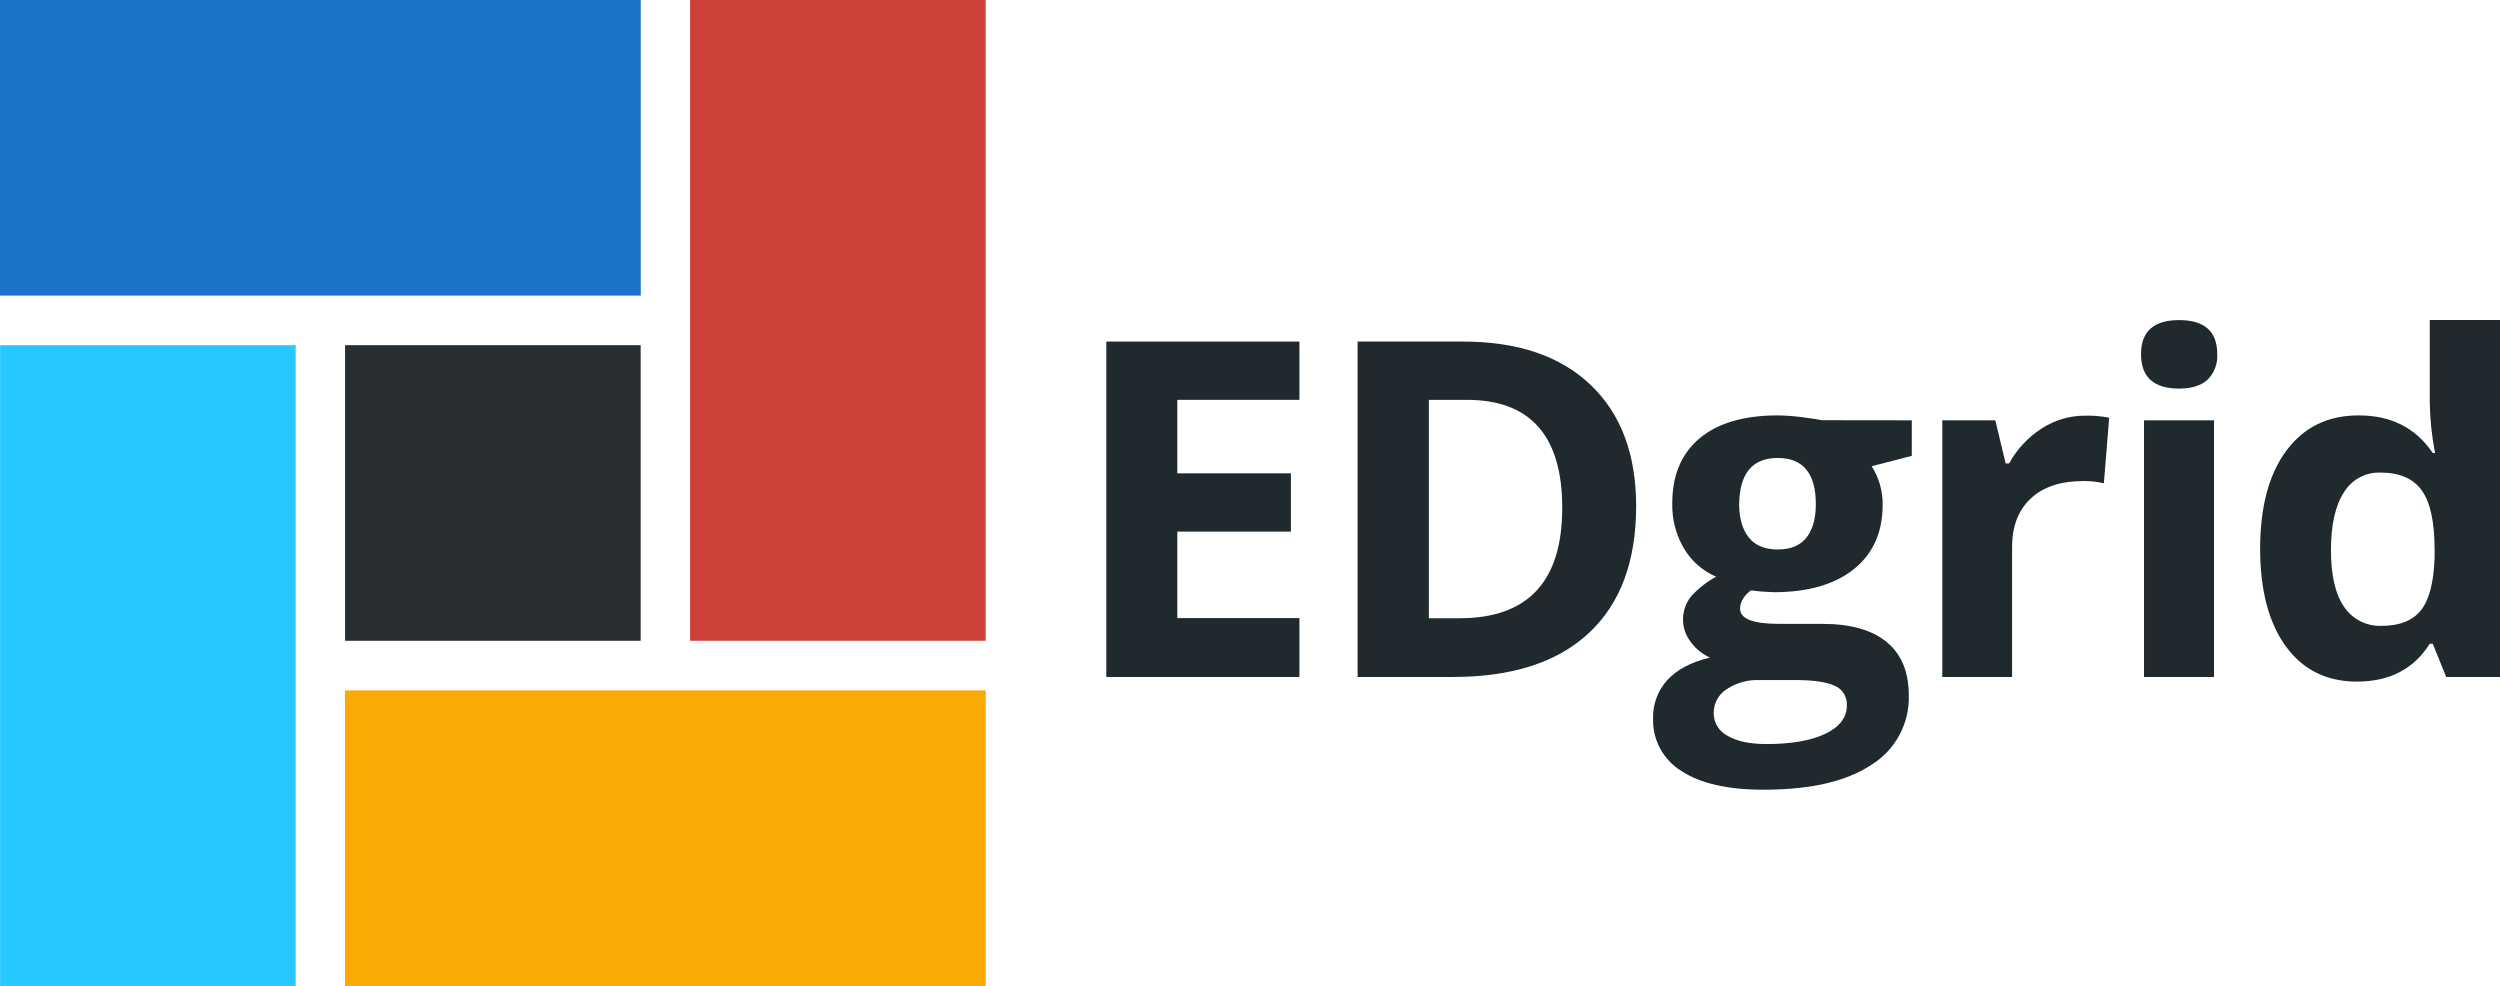
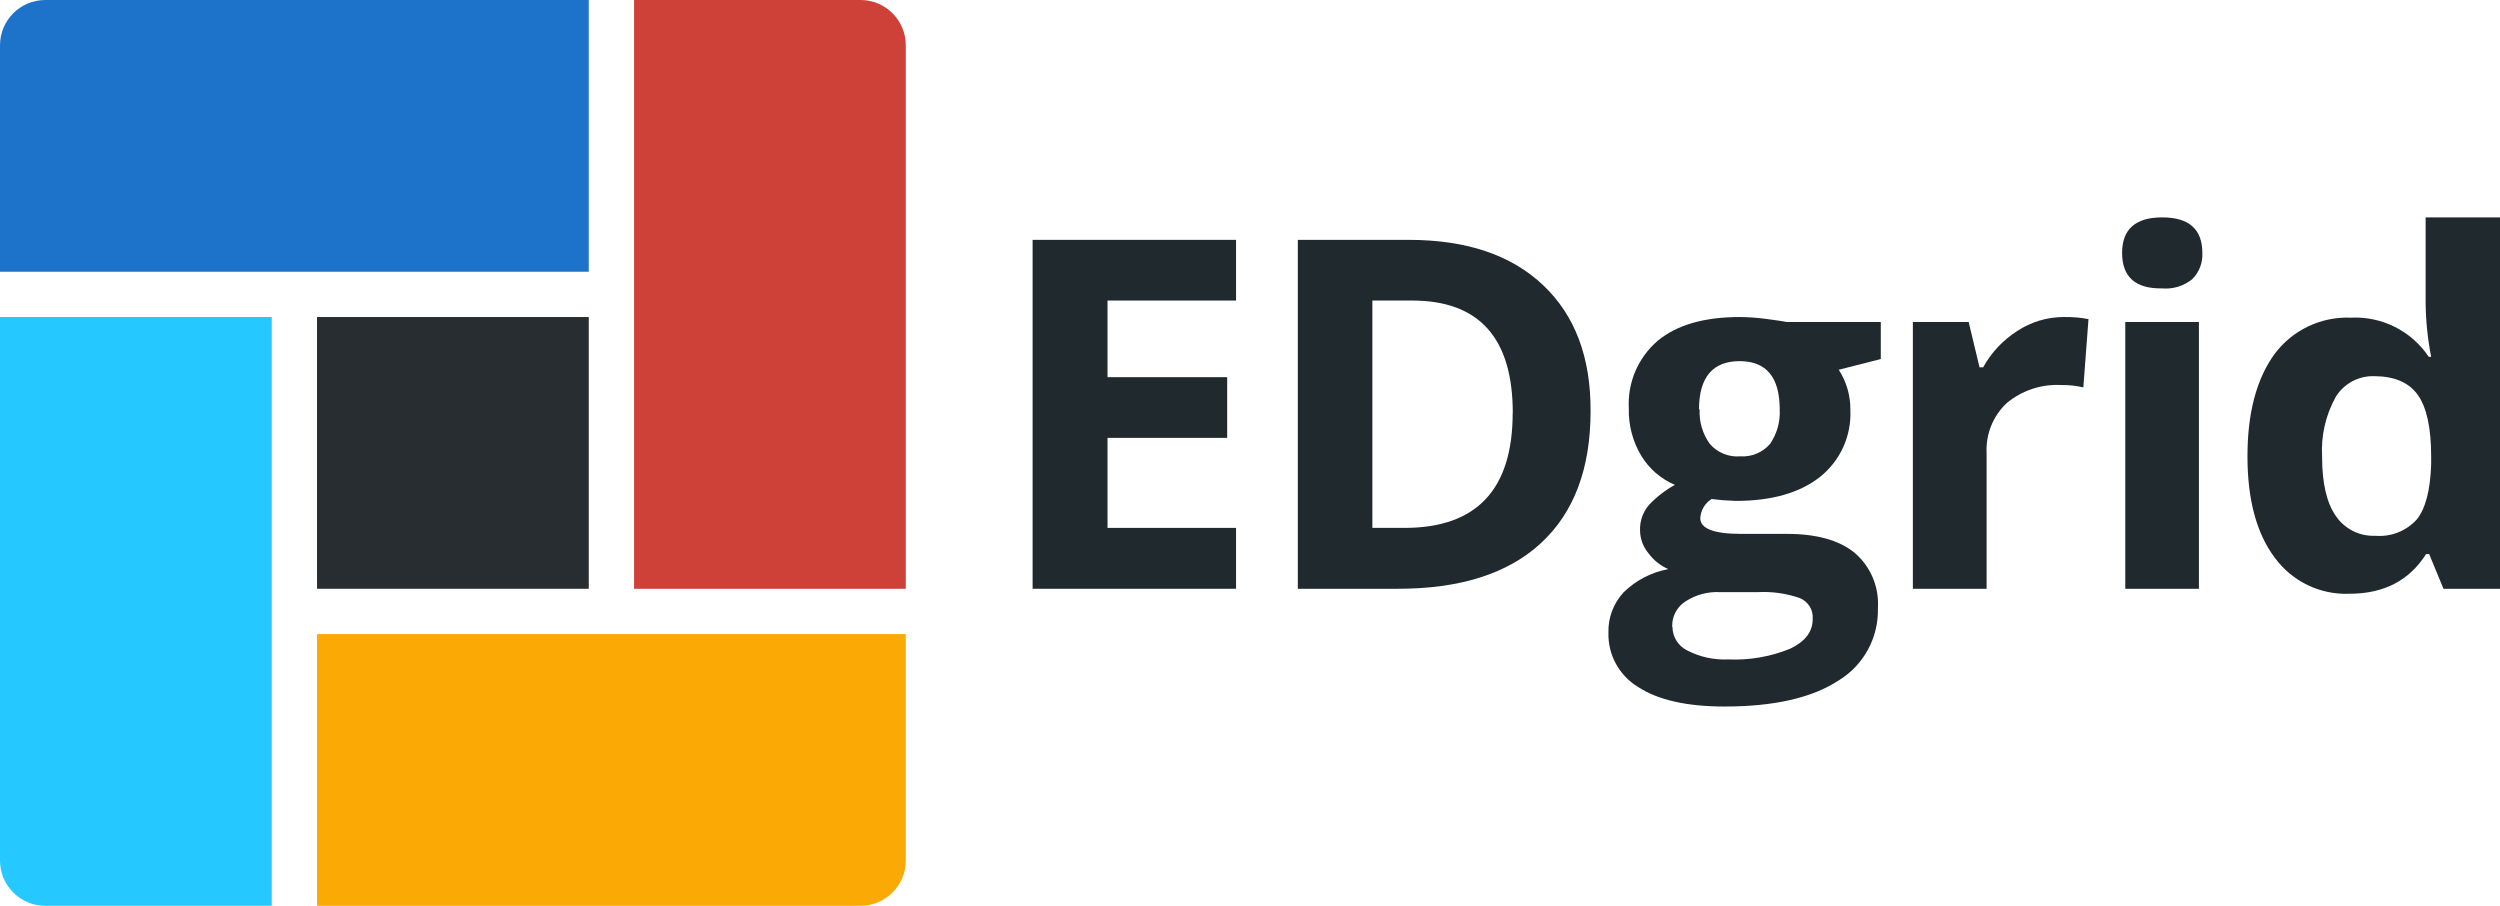
- <svg xmlns="http://www.w3.org/2000/svg" viewBox="0 0 660.21 260.38">
+ <svg xmlns="http://www.w3.org/2000/svg" viewBox="0 0 276 100">
  <defs>
-     <style>.a{fill:#20292e;}.b{fill:#1d73c9;}.c{fill:#ce4139;}.d{fill:#25c9ff;}.e{fill:#fba905;}.f{fill:#282d31;}</style>
+     <style>.a{fill:#1d73c9;}.a,.b,.c,.d{fill-rule:evenodd;}.b{fill:#ce4139;}.c{fill:#25c9ff;}.d{fill:#fba905;}.e{fill:#282d31;}.f{fill:#20292e;}</style>
  </defs>
-   <path class="a" d="M343.16,178.78h-51V90.2h51v15.39H310.91V125h30v15.39h-30v22.84h32.25Z" />
-   <path class="a" d="M432.08,133.64q0,21.87-12.46,33.51t-36,11.63h-25.1V90.2h27.83q21.7,0,33.71,11.45T432.08,133.64Zm-19.52.48q0-28.53-25.22-28.53h-10v57.68h8.06Q412.57,163.27,412.56,134.12Z" />
-   <path class="a" d="M504.87,111v9.39l-10.6,2.73a18.47,18.47,0,0,1,2.91,10.18q0,10.91-7.61,17t-21.13,6.09l-3.33-.18-2.73-.3c-1.9,1.45-2.85,3.07-2.85,4.84q0,4,10.18,4h11.52q11.16,0,17,4.79t5.85,14.05A20.84,20.84,0,0,1,494.17,202q-9.9,6.56-28.46,6.55-14.18,0-21.67-4.94a15.68,15.68,0,0,1-7.49-13.84,14.49,14.49,0,0,1,3.82-10.24q3.83-4.12,11.22-5.88a12.34,12.34,0,0,1-5-4,9.72,9.72,0,0,1,.12-12.3,26,26,0,0,1,6.48-5.06,18.18,18.18,0,0,1-8.45-7.39,22.49,22.49,0,0,1-3.12-12q0-11.09,7.21-17.14t20.61-6.06a53.34,53.34,0,0,1,6.76.51c2.61.35,4.27.6,5,.76Zm-52.31,77.31a6.68,6.68,0,0,0,3.67,6q3.66,2.18,10.27,2.18,9.94,0,15.58-2.73t5.64-7.45a5.27,5.27,0,0,0-3.34-5.27q-3.33-1.46-10.3-1.45H464.5A14.51,14.51,0,0,0,456,182,7.37,7.37,0,0,0,452.56,188.35Zm6.73-55.13c0,3.67.83,6.58,2.51,8.72s4.24,3.21,7.67,3.21,6-1.07,7.64-3.21,2.42-5.05,2.42-8.72q0-12.24-10.06-12.24T459.29,133.22Z" />
-   <path class="a" d="M550.75,109.77a30.17,30.17,0,0,1,6.25.54l-1.4,17.33a21.32,21.32,0,0,0-5.45-.6q-8.85,0-13.79,4.54t-5,12.72v34.48H512.93V111h14l2.73,11.39h.91a25.61,25.61,0,0,1,8.51-9.18A21,21,0,0,1,550.75,109.77Z" />
-   <path class="a" d="M565.41,93.53q0-9,10.07-9t10.06,9a8.81,8.81,0,0,1-2.52,6.7q-2.52,2.38-7.54,2.39Q565.42,102.62,565.41,93.53Zm19.28,85.25H566.2V111h18.49Z" />
-   <path class="a" d="M622.45,180q-12,0-18.77-9.27T596.86,145q0-16.67,6.94-26t19.13-9.3q12.8,0,19.52,9.93h.61a75.41,75.41,0,0,1-1.4-13.51V84.5h18.55v94.28H646L642.45,170h-.79Q635.36,180,622.45,180Zm6.48-14.72q7.1,0,10.4-4.12t3.61-14v-2q0-10.9-3.37-15.63t-10.94-4.73A10.86,10.86,0,0,0,619,130q-3.42,5.25-3.43,15.24t3.46,15A11.3,11.3,0,0,0,628.93,165.27Z" />
-   <rect class="b" width="169.22" height="78.06" />
-   <rect class="c" x="182.24" width="78.06" height="169.22" />
-   <rect class="d" x="0.03" y="91.16" width="78.06" height="169.22" />
-   <rect class="e" x="91.1" y="182.32" width="169.22" height="78.06" />
-   <rect class="f" x="91.13" y="91.16" width="78.06" height="78.06" />
+   <path class="a" d="M5,0A5,5,0,0,0,0,5V30H65V0Z" />
+   <path class="b" d="M95,0H70V65h30V5A5,5,0,0,0,95,0Z" />
+   <path class="c" d="M0,35V95a5,5,0,0,0,5,5H30V35Z" />
+   <path class="d" d="M35,70v30H95a5,5,0,0,0,5-5V70Z" />
+   <rect class="e" x="35" y="35" width="30" height="30" />
+   <path class="f" d="M136.46,65H114V26.48h22.46v6.7H122.27v8.46h13.21v6.7H122.27v9.94h14.19Z" />
+   <path class="f" d="M175.6,45.38q0,9.52-5.48,14.58T154.28,65h-11V26.48h12.24q9.56,0,14.84,5T175.6,45.38Zm-8.59.21q0-12.4-11.1-12.41h-4.4v25.1h3.54Q167,58.28,167,45.59Z" />
+   <path class="f" d="M207.64,35.55v4.09L203,40.82a8,8,0,0,1,1.28,4.43,8.91,8.91,0,0,1-3.35,7.4c-2.23,1.76-5.33,2.65-9.3,2.65l-1.47-.08-1.2-.13a2.67,2.67,0,0,0-1.25,2.11q0,1.74,4.48,1.74h5.07c3.27,0,5.77.69,7.48,2.08a7.4,7.4,0,0,1,2.58,6.12,9.06,9.06,0,0,1-4.36,8Q198.57,78,190.4,78q-6.24,0-9.54-2.15a6.79,6.79,0,0,1-3.29-6,6.28,6.28,0,0,1,1.68-4.46,9.53,9.53,0,0,1,4.93-2.56A5.4,5.4,0,0,1,182,61.09a4,4,0,0,1-.94-2.55,4.1,4.1,0,0,1,1-2.81,11.64,11.64,0,0,1,2.85-2.2,8,8,0,0,1-3.72-3.22,9.72,9.72,0,0,1-1.37-5.22A9.18,9.18,0,0,1,183,37.63c2.12-1.76,5.14-2.63,9.07-2.63a23.35,23.35,0,0,1,3,.22c1.15.15,1.88.26,2.2.33Zm-23,33.64a2.91,2.91,0,0,0,1.61,2.61,8.93,8.93,0,0,0,4.53,1,16.19,16.19,0,0,0,6.85-1.18c1.66-.79,2.49-1.88,2.49-3.25A2.29,2.29,0,0,0,198.62,66a12.21,12.21,0,0,0-4.54-.63h-4.21a6.38,6.38,0,0,0-3.75,1A3.18,3.18,0,0,0,184.61,69.19Zm3-24a6,6,0,0,0,1.11,3.8,4,4,0,0,0,3.37,1.39A4,4,0,0,0,195.42,49a6.14,6.14,0,0,0,1.06-3.8c0-3.55-1.47-5.33-4.43-5.33S187.57,41.65,187.57,45.2Z" />
+   <path class="f" d="M227.83,35a13.08,13.08,0,0,1,2.74.23L230,42.77a9.73,9.73,0,0,0-2.4-.26,8.68,8.68,0,0,0-6.07,2A7.09,7.09,0,0,0,219.32,50V65h-8.14V35.55h6.16l1.2,5h.4a11.16,11.16,0,0,1,3.75-4A9.33,9.33,0,0,1,227.83,35Z" />
+   <path class="f" d="M234.28,27.93c0-2.62,1.47-3.93,4.43-3.93s4.43,1.31,4.43,3.93A3.78,3.78,0,0,1,242,30.84a4.67,4.67,0,0,1-3.32,1C235.75,31.88,234.28,30.57,234.28,27.93ZM242.76,65h-8.13V35.55h8.13Z" />
+   <path class="f" d="M259.38,65.55a9.72,9.72,0,0,1-8.26-4q-3-4-3-11.18t3-11.3a10,10,0,0,1,8.42-4,9.75,9.75,0,0,1,8.59,4.32h.27a32.44,32.44,0,0,1-.61-5.88V24H276V65h-6.24l-1.58-3.83h-.34Q265.07,65.55,259.38,65.55Zm2.85-6.4a5.55,5.55,0,0,0,4.58-1.8q1.45-1.79,1.59-6.09v-.87c0-3.16-.5-5.43-1.48-6.8s-2.6-2.06-4.82-2.06a4.8,4.8,0,0,0-4.23,2.28,12.15,12.15,0,0,0-1.51,6.64q0,4.35,1.52,6.52A5,5,0,0,0,262.23,59.15Z" />
</svg>
